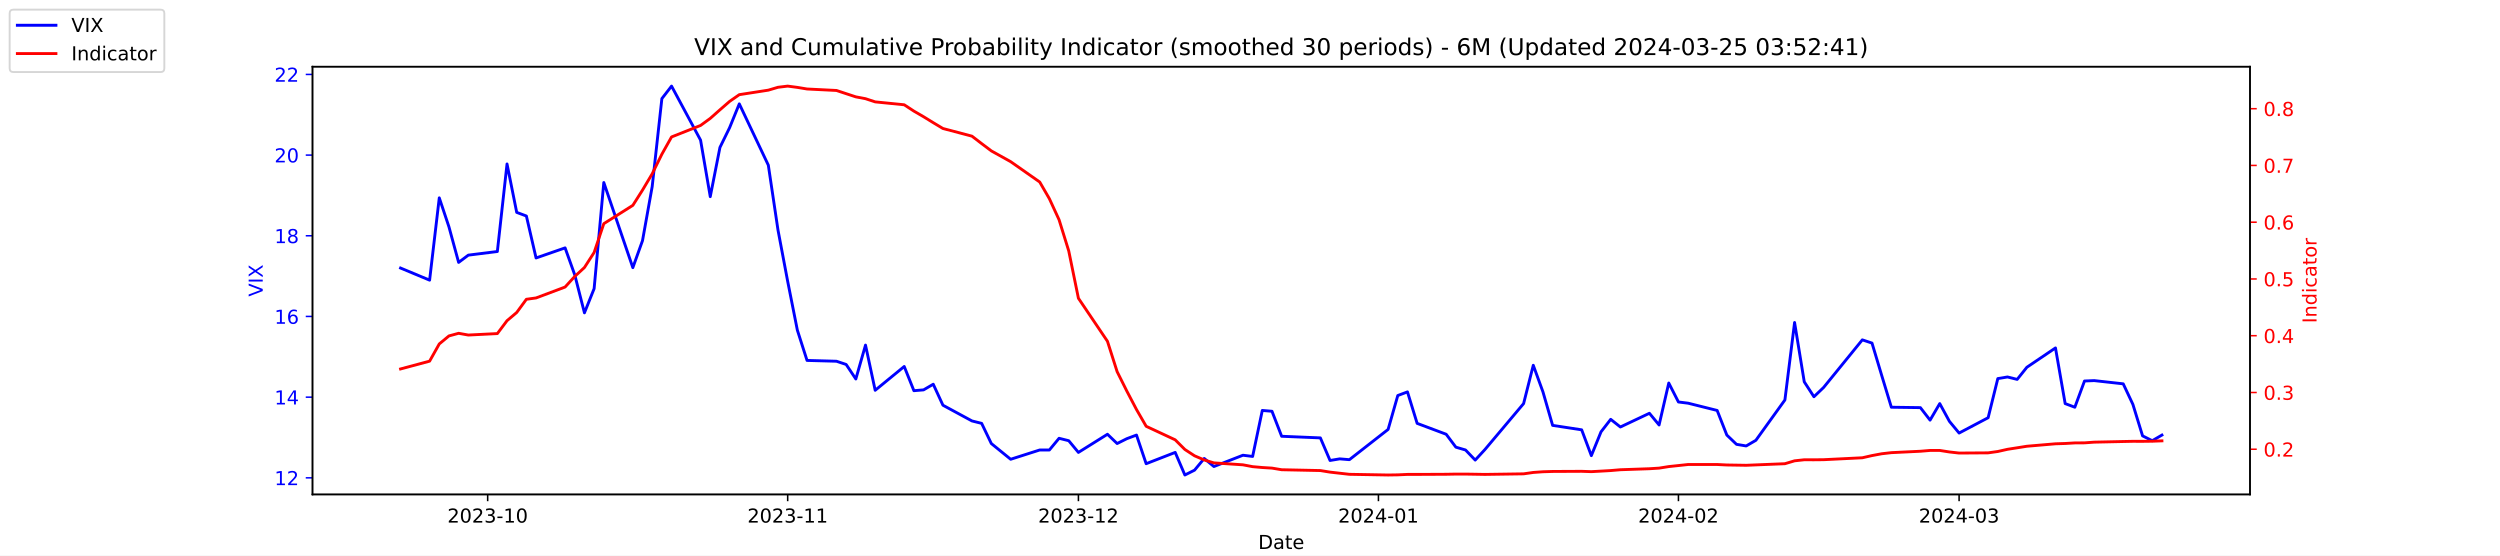
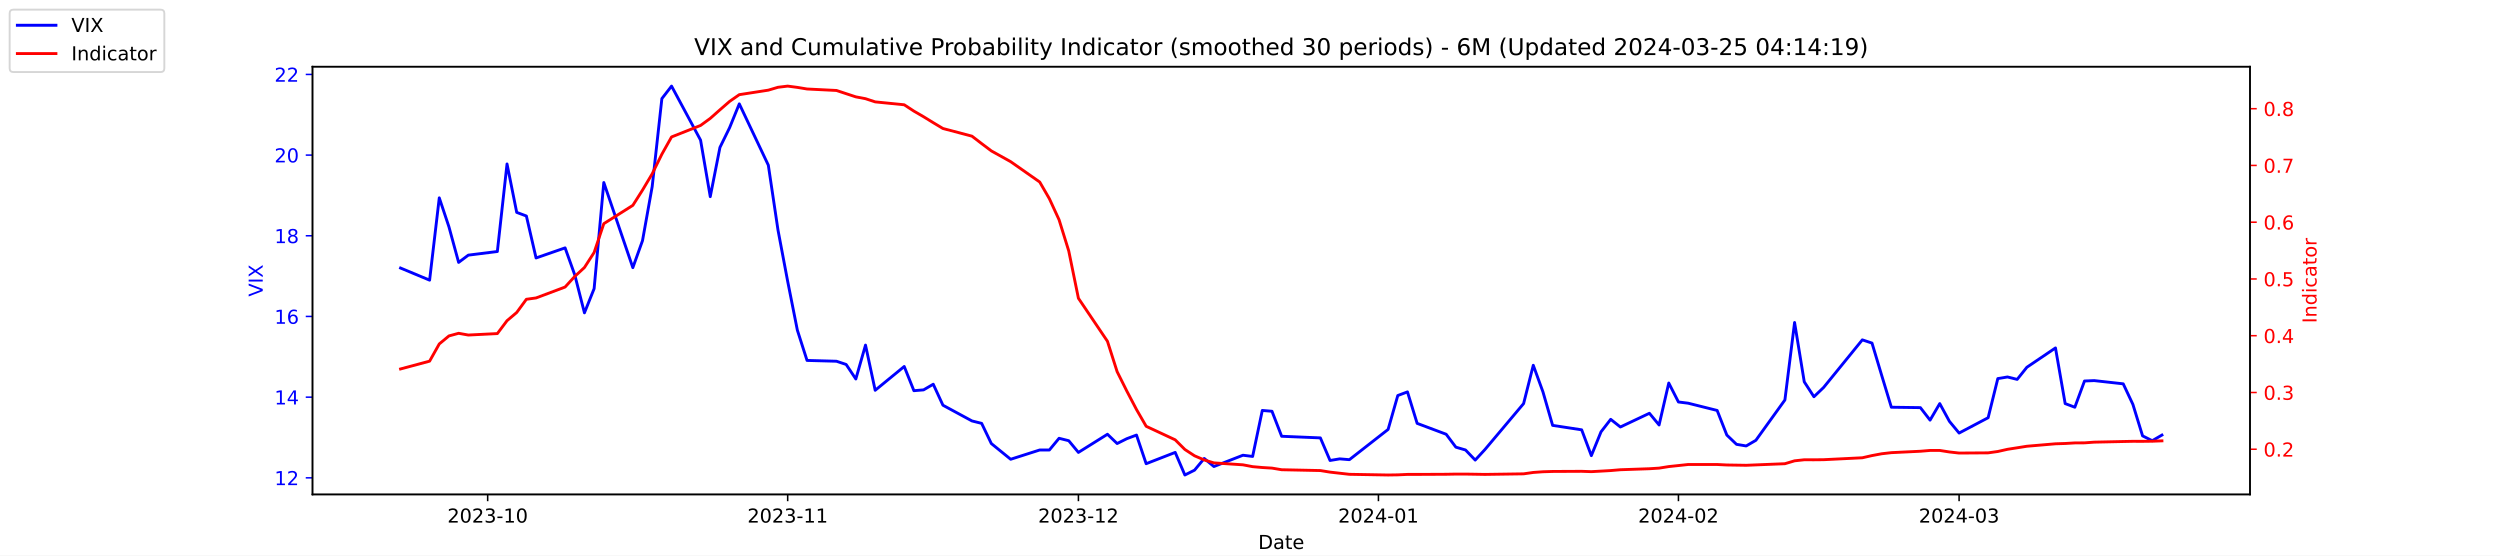
<svg xmlns="http://www.w3.org/2000/svg" xmlns:xlink="http://www.w3.org/1999/xlink" width="1296pt" height="288pt" viewBox="0 0 1296 288" version="1.1">
  <defs>
    <style type="text/css">*{stroke-linejoin: round; stroke-linecap: butt}</style>
  </defs>
  <g id="figure_1">
    <g id="patch_1">
      <path d="M 0 288  L 1296 288  L 1296 0  L 0 0  z " style="fill: #ffffff" />
    </g>
    <g id="axes_1">
      <g id="patch_2">
        <path d="M 162 256.32  L 1166.4 256.32  L 1166.4 34.56  L 162 34.56  z " style="fill: #ffffff" />
      </g>
      <g id="matplotlib.axis_1">
        <g id="xtick_1">
          <g id="line2d_1">
            <defs>
-               <path id="m310b5d48c8" d="M 0 0  L 0 3.5  " style="stroke: #000000; stroke-width: 0.8" />
+               <path id="m7858af7b45" d="M 0 0  L 0 3.5  " style="stroke: #000000; stroke-width: 0.8" />
            </defs>
            <g>
-               <use xlink:href="#m310b5d48c8" x="252.807" y="256.32" style="stroke: #000000; stroke-width: 0.8" />
+               <use xlink:href="#m7858af7b45" x="252.807" y="256.32" style="stroke: #000000; stroke-width: 0.8" />
            </g>
          </g>
          <g id="text_1">
            <g transform="translate(231.916 270.9184) scale(0.1 -0.1)">
              <defs>
                <path id="DejaVuSans-32" d="M 1228 531  L 3431 531  L 3431 0  L 469 0  L 469 531  Q 828 903 1448 1529  Q 2069 2156 2228 2338  Q 2531 2678 2651 2914  Q 2772 3150 2772 3378  Q 2772 3750 2511 3984  Q 2250 4219 1831 4219  Q 1534 4219 1204 4116  Q 875 4013 500 3803  L 500 4441  Q 881 4594 1212 4672  Q 1544 4750 1819 4750  Q 2544 4750 2975 4387  Q 3406 4025 3406 3419  Q 3406 3131 3298 2873  Q 3191 2616 2906 2266  Q 2828 2175 2409 1742  Q 1991 1309 1228 531  z " transform="scale(0.015625)" />
                <path id="DejaVuSans-30" d="M 2034 4250  Q 1547 4250 1301 3770  Q 1056 3291 1056 2328  Q 1056 1369 1301 889  Q 1547 409 2034 409  Q 2525 409 2770 889  Q 3016 1369 3016 2328  Q 3016 3291 2770 3770  Q 2525 4250 2034 4250  z M 2034 4750  Q 2819 4750 3233 4129  Q 3647 3509 3647 2328  Q 3647 1150 3233 529  Q 2819 -91 2034 -91  Q 1250 -91 836 529  Q 422 1150 422 2328  Q 422 3509 836 4129  Q 1250 4750 2034 4750  z " transform="scale(0.015625)" />
                <path id="DejaVuSans-33" d="M 2597 2516  Q 3050 2419 3304 2112  Q 3559 1806 3559 1356  Q 3559 666 3084 287  Q 2609 -91 1734 -91  Q 1441 -91 1130 -33  Q 819 25 488 141  L 488 750  Q 750 597 1062 519  Q 1375 441 1716 441  Q 2309 441 2620 675  Q 2931 909 2931 1356  Q 2931 1769 2642 2001  Q 2353 2234 1838 2234  L 1294 2234  L 1294 2753  L 1863 2753  Q 2328 2753 2575 2939  Q 2822 3125 2822 3475  Q 2822 3834 2567 4026  Q 2313 4219 1838 4219  Q 1578 4219 1281 4162  Q 984 4106 628 3988  L 628 4550  Q 988 4650 1302 4700  Q 1616 4750 1894 4750  Q 2613 4750 3031 4423  Q 3450 4097 3450 3541  Q 3450 3153 3228 2886  Q 3006 2619 2597 2516  z " transform="scale(0.015625)" />
                <path id="DejaVuSans-2d" d="M 313 2009  L 1997 2009  L 1997 1497  L 313 1497  L 313 2009  z " transform="scale(0.015625)" />
                <path id="DejaVuSans-31" d="M 794 531  L 1825 531  L 1825 4091  L 703 3866  L 703 4441  L 1819 4666  L 2450 4666  L 2450 531  L 3481 531  L 3481 0  L 794 0  L 794 531  z " transform="scale(0.015625)" />
              </defs>
              <use xlink:href="#DejaVuSans-32" />
              <use xlink:href="#DejaVuSans-30" x="63.623" />
              <use xlink:href="#DejaVuSans-32" x="127.246" />
              <use xlink:href="#DejaVuSans-33" x="190.869" />
              <use xlink:href="#DejaVuSans-2d" x="254.492" />
              <use xlink:href="#DejaVuSans-31" x="290.576" />
              <use xlink:href="#DejaVuSans-30" x="354.199" />
            </g>
          </g>
        </g>
        <g id="xtick_2">
          <g id="line2d_2">
            <g>
-               <use xlink:href="#m310b5d48c8" x="408.334" y="256.32" style="stroke: #000000; stroke-width: 0.8" />
+               <use xlink:href="#m7858af7b45" x="408.334" y="256.32" style="stroke: #000000; stroke-width: 0.8" />
            </g>
          </g>
          <g id="text_2">
            <g transform="translate(387.4425 270.9184) scale(0.1 -0.1)">
              <use xlink:href="#DejaVuSans-32" />
              <use xlink:href="#DejaVuSans-30" x="63.623" />
              <use xlink:href="#DejaVuSans-32" x="127.246" />
              <use xlink:href="#DejaVuSans-33" x="190.869" />
              <use xlink:href="#DejaVuSans-2d" x="254.492" />
              <use xlink:href="#DejaVuSans-31" x="290.576" />
              <use xlink:href="#DejaVuSans-31" x="354.199" />
            </g>
          </g>
        </g>
        <g id="xtick_3">
          <g id="line2d_3">
            <g>
-               <use xlink:href="#m310b5d48c8" x="559.052" y="256.32" style="stroke: #000000; stroke-width: 0.8" />
+               <use xlink:href="#m7858af7b45" x="559.052" y="256.32" style="stroke: #000000; stroke-width: 0.8" />
            </g>
          </g>
          <g id="text_3">
            <g transform="translate(538.161 270.9184) scale(0.1 -0.1)">
              <use xlink:href="#DejaVuSans-32" />
              <use xlink:href="#DejaVuSans-30" x="63.623" />
              <use xlink:href="#DejaVuSans-32" x="127.246" />
              <use xlink:href="#DejaVuSans-33" x="190.869" />
              <use xlink:href="#DejaVuSans-2d" x="254.492" />
              <use xlink:href="#DejaVuSans-31" x="290.576" />
              <use xlink:href="#DejaVuSans-32" x="354.199" />
            </g>
          </g>
        </g>
        <g id="xtick_4">
          <g id="line2d_4">
            <g>
-               <use xlink:href="#m310b5d48c8" x="714.579" y="256.32" style="stroke: #000000; stroke-width: 0.8" />
+               <use xlink:href="#m7858af7b45" x="714.579" y="256.32" style="stroke: #000000; stroke-width: 0.8" />
            </g>
          </g>
          <g id="text_4">
            <g transform="translate(693.6875 270.9184) scale(0.1 -0.1)">
              <defs>
                <path id="DejaVuSans-34" d="M 2419 4116  L 825 1625  L 2419 1625  L 2419 4116  z M 2253 4666  L 3047 4666  L 3047 1625  L 3713 1625  L 3713 1100  L 3047 1100  L 3047 0  L 2419 0  L 2419 1100  L 313 1100  L 313 1709  L 2253 4666  z " transform="scale(0.015625)" />
              </defs>
              <use xlink:href="#DejaVuSans-32" />
              <use xlink:href="#DejaVuSans-30" x="63.623" />
              <use xlink:href="#DejaVuSans-32" x="127.246" />
              <use xlink:href="#DejaVuSans-34" x="190.869" />
              <use xlink:href="#DejaVuSans-2d" x="254.492" />
              <use xlink:href="#DejaVuSans-30" x="290.576" />
              <use xlink:href="#DejaVuSans-31" x="354.199" />
            </g>
          </g>
        </g>
        <g id="xtick_5">
          <g id="line2d_5">
            <g>
-               <use xlink:href="#m310b5d48c8" x="870.105" y="256.32" style="stroke: #000000; stroke-width: 0.8" />
+               <use xlink:href="#m7858af7b45" x="870.105" y="256.32" style="stroke: #000000; stroke-width: 0.8" />
            </g>
          </g>
          <g id="text_5">
            <g transform="translate(849.2139 270.9184) scale(0.1 -0.1)">
              <use xlink:href="#DejaVuSans-32" />
              <use xlink:href="#DejaVuSans-30" x="63.623" />
              <use xlink:href="#DejaVuSans-32" x="127.246" />
              <use xlink:href="#DejaVuSans-34" x="190.869" />
              <use xlink:href="#DejaVuSans-2d" x="254.492" />
              <use xlink:href="#DejaVuSans-30" x="290.576" />
              <use xlink:href="#DejaVuSans-32" x="354.199" />
            </g>
          </g>
        </g>
        <g id="xtick_6">
          <g id="line2d_6">
            <g>
-               <use xlink:href="#m310b5d48c8" x="1015.598" y="256.32" style="stroke: #000000; stroke-width: 0.8" />
+               <use xlink:href="#m7858af7b45" x="1015.598" y="256.32" style="stroke: #000000; stroke-width: 0.8" />
            </g>
          </g>
          <g id="text_6">
            <g transform="translate(994.7064 270.9184) scale(0.1 -0.1)">
              <use xlink:href="#DejaVuSans-32" />
              <use xlink:href="#DejaVuSans-30" x="63.623" />
              <use xlink:href="#DejaVuSans-32" x="127.246" />
              <use xlink:href="#DejaVuSans-34" x="190.869" />
              <use xlink:href="#DejaVuSans-2d" x="254.492" />
              <use xlink:href="#DejaVuSans-30" x="290.576" />
              <use xlink:href="#DejaVuSans-33" x="354.199" />
            </g>
          </g>
        </g>
        <g id="text_7">
          <g transform="translate(652.2492 284.5966) scale(0.1 -0.1)">
            <defs>
              <path id="DejaVuSans-44" d="M 1259 4147  L 1259 519  L 2022 519  Q 2988 519 3436 956  Q 3884 1394 3884 2338  Q 3884 3275 3436 3711  Q 2988 4147 2022 4147  L 1259 4147  z M 628 4666  L 1925 4666  Q 3281 4666 3915 4102  Q 4550 3538 4550 2338  Q 4550 1131 3912 565  Q 3275 0 1925 0  L 628 0  L 628 4666  z " transform="scale(0.015625)" />
              <path id="DejaVuSans-61" d="M 2194 1759  Q 1497 1759 1228 1600  Q 959 1441 959 1056  Q 959 750 1161 570  Q 1363 391 1709 391  Q 2188 391 2477 730  Q 2766 1069 2766 1631  L 2766 1759  L 2194 1759  z M 3341 1997  L 3341 0  L 2766 0  L 2766 531  Q 2569 213 2275 61  Q 1981 -91 1556 -91  Q 1019 -91 701 211  Q 384 513 384 1019  Q 384 1609 779 1909  Q 1175 2209 1959 2209  L 2766 2209  L 2766 2266  Q 2766 2663 2505 2880  Q 2244 3097 1772 3097  Q 1472 3097 1187 3025  Q 903 2953 641 2809  L 641 3341  Q 956 3463 1253 3523  Q 1550 3584 1831 3584  Q 2591 3584 2966 3190  Q 3341 2797 3341 1997  z " transform="scale(0.015625)" />
              <path id="DejaVuSans-74" d="M 1172 4494  L 1172 3500  L 2356 3500  L 2356 3053  L 1172 3053  L 1172 1153  Q 1172 725 1289 603  Q 1406 481 1766 481  L 2356 481  L 2356 0  L 1766 0  Q 1100 0 847 248  Q 594 497 594 1153  L 594 3053  L 172 3053  L 172 3500  L 594 3500  L 594 4494  L 1172 4494  z " transform="scale(0.015625)" />
              <path id="DejaVuSans-65" d="M 3597 1894  L 3597 1613  L 953 1613  Q 991 1019 1311 708  Q 1631 397 2203 397  Q 2534 397 2845 478  Q 3156 559 3463 722  L 3463 178  Q 3153 47 2828 -22  Q 2503 -91 2169 -91  Q 1331 -91 842 396  Q 353 884 353 1716  Q 353 2575 817 3079  Q 1281 3584 2069 3584  Q 2775 3584 3186 3129  Q 3597 2675 3597 1894  z M 3022 2063  Q 3016 2534 2758 2815  Q 2500 3097 2075 3097  Q 1594 3097 1305 2825  Q 1016 2553 972 2059  L 3022 2063  z " transform="scale(0.015625)" />
            </defs>
            <use xlink:href="#DejaVuSans-44" />
            <use xlink:href="#DejaVuSans-61" x="77.002" />
            <use xlink:href="#DejaVuSans-74" x="138.281" />
            <use xlink:href="#DejaVuSans-65" x="177.49" />
          </g>
        </g>
      </g>
      <g id="matplotlib.axis_2">
        <g id="ytick_1">
          <g id="line2d_7">
            <defs>
-               <path id="m97e925b307" d="M 0 0  L -3.5 0  " style="stroke: #0000ff; stroke-width: 0.8" />
+               <path id="mc554e0a97c" d="M 0 0  L -3.5 0  " style="stroke: #0000ff; stroke-width: 0.8" />
            </defs>
            <g>
-               <use xlink:href="#m97e925b307" x="162" y="247.704" style="fill: #0000ff; stroke: #0000ff; stroke-width: 0.8" />
+               <use xlink:href="#mc554e0a97c" x="162" y="247.704" style="fill: #0000ff; stroke: #0000ff; stroke-width: 0.8" />
            </g>
          </g>
          <g id="text_8">
            <g style="fill: #0000ff" transform="translate(142.275 251.5031) scale(0.1 -0.1)">
              <use xlink:href="#DejaVuSans-31" />
              <use xlink:href="#DejaVuSans-32" x="63.623" />
            </g>
          </g>
        </g>
        <g id="ytick_2">
          <g id="line2d_8">
            <g>
-               <use xlink:href="#m97e925b307" x="162" y="205.878" style="fill: #0000ff; stroke: #0000ff; stroke-width: 0.8" />
+               <use xlink:href="#mc554e0a97c" x="162" y="205.878" style="fill: #0000ff; stroke: #0000ff; stroke-width: 0.8" />
            </g>
          </g>
          <g id="text_9">
            <g style="fill: #0000ff" transform="translate(142.275 209.6774) scale(0.1 -0.1)">
              <use xlink:href="#DejaVuSans-31" />
              <use xlink:href="#DejaVuSans-34" x="63.623" />
            </g>
          </g>
        </g>
        <g id="ytick_3">
          <g id="line2d_9">
            <g>
-               <use xlink:href="#m97e925b307" x="162" y="164.052" style="fill: #0000ff; stroke: #0000ff; stroke-width: 0.8" />
+               <use xlink:href="#mc554e0a97c" x="162" y="164.052" style="fill: #0000ff; stroke: #0000ff; stroke-width: 0.8" />
            </g>
          </g>
          <g id="text_10">
            <g style="fill: #0000ff" transform="translate(142.275 167.8517) scale(0.1 -0.1)">
              <defs>
                <path id="DejaVuSans-36" d="M 2113 2584  Q 1688 2584 1439 2293  Q 1191 2003 1191 1497  Q 1191 994 1439 701  Q 1688 409 2113 409  Q 2538 409 2786 701  Q 3034 994 3034 1497  Q 3034 2003 2786 2293  Q 2538 2584 2113 2584  z M 3366 4563  L 3366 3988  Q 3128 4100 2886 4159  Q 2644 4219 2406 4219  Q 1781 4219 1451 3797  Q 1122 3375 1075 2522  Q 1259 2794 1537 2939  Q 1816 3084 2150 3084  Q 2853 3084 3261 2657  Q 3669 2231 3669 1497  Q 3669 778 3244 343  Q 2819 -91 2113 -91  Q 1303 -91 875 529  Q 447 1150 447 2328  Q 447 3434 972 4092  Q 1497 4750 2381 4750  Q 2619 4750 2861 4703  Q 3103 4656 3366 4563  z " transform="scale(0.015625)" />
              </defs>
              <use xlink:href="#DejaVuSans-31" />
              <use xlink:href="#DejaVuSans-36" x="63.623" />
            </g>
          </g>
        </g>
        <g id="ytick_4">
          <g id="line2d_10">
            <g>
-               <use xlink:href="#m97e925b307" x="162" y="122.227" style="fill: #0000ff; stroke: #0000ff; stroke-width: 0.8" />
+               <use xlink:href="#mc554e0a97c" x="162" y="122.227" style="fill: #0000ff; stroke: #0000ff; stroke-width: 0.8" />
            </g>
          </g>
          <g id="text_11">
            <g style="fill: #0000ff" transform="translate(142.275 126.0259) scale(0.1 -0.1)">
              <defs>
                <path id="DejaVuSans-38" d="M 2034 2216  Q 1584 2216 1326 1975  Q 1069 1734 1069 1313  Q 1069 891 1326 650  Q 1584 409 2034 409  Q 2484 409 2743 651  Q 3003 894 3003 1313  Q 3003 1734 2745 1975  Q 2488 2216 2034 2216  z M 1403 2484  Q 997 2584 770 2862  Q 544 3141 544 3541  Q 544 4100 942 4425  Q 1341 4750 2034 4750  Q 2731 4750 3128 4425  Q 3525 4100 3525 3541  Q 3525 3141 3298 2862  Q 3072 2584 2669 2484  Q 3125 2378 3379 2068  Q 3634 1759 3634 1313  Q 3634 634 3220 271  Q 2806 -91 2034 -91  Q 1263 -91 848 271  Q 434 634 434 1313  Q 434 1759 690 2068  Q 947 2378 1403 2484  z M 1172 3481  Q 1172 3119 1398 2916  Q 1625 2713 2034 2713  Q 2441 2713 2670 2916  Q 2900 3119 2900 3481  Q 2900 3844 2670 4047  Q 2441 4250 2034 4250  Q 1625 4250 1398 4047  Q 1172 3844 1172 3481  z " transform="scale(0.015625)" />
              </defs>
              <use xlink:href="#DejaVuSans-31" />
              <use xlink:href="#DejaVuSans-38" x="63.623" />
            </g>
          </g>
        </g>
        <g id="ytick_5">
          <g id="line2d_11">
            <g>
-               <use xlink:href="#m97e925b307" x="162" y="80.401" style="fill: #0000ff; stroke: #0000ff; stroke-width: 0.8" />
+               <use xlink:href="#mc554e0a97c" x="162" y="80.401" style="fill: #0000ff; stroke: #0000ff; stroke-width: 0.8" />
            </g>
          </g>
          <g id="text_12">
            <g style="fill: #0000ff" transform="translate(142.275 84.2002) scale(0.1 -0.1)">
              <use xlink:href="#DejaVuSans-32" />
              <use xlink:href="#DejaVuSans-30" x="63.623" />
            </g>
          </g>
        </g>
        <g id="ytick_6">
          <g id="line2d_12">
            <g>
-               <use xlink:href="#m97e925b307" x="162" y="38.575" style="fill: #0000ff; stroke: #0000ff; stroke-width: 0.8" />
+               <use xlink:href="#mc554e0a97c" x="162" y="38.575" style="fill: #0000ff; stroke: #0000ff; stroke-width: 0.8" />
            </g>
          </g>
          <g id="text_13">
            <g style="fill: #0000ff" transform="translate(142.275 42.37447) scale(0.1 -0.1)">
              <use xlink:href="#DejaVuSans-32" />
              <use xlink:href="#DejaVuSans-32" x="63.623" />
            </g>
          </g>
        </g>
        <g id="text_14">
          <g style="fill: #0000ff" transform="translate(136.1953 153.7603) rotate(-90) scale(0.1 -0.1)">
            <defs>
              <path id="DejaVuSans-56" d="M 1831 0  L 50 4666  L 709 4666  L 2188 738  L 3669 4666  L 4325 4666  L 2547 0  L 1831 0  z " transform="scale(0.015625)" />
              <path id="DejaVuSans-49" d="M 628 4666  L 1259 4666  L 1259 0  L 628 0  L 628 4666  z " transform="scale(0.015625)" />
              <path id="DejaVuSans-58" d="M 403 4666  L 1081 4666  L 2241 2931  L 3406 4666  L 4084 4666  L 2584 2425  L 4184 0  L 3506 0  L 2194 1984  L 872 0  L 191 0  L 1856 2491  L 403 4666  z " transform="scale(0.015625)" />
            </defs>
            <use xlink:href="#DejaVuSans-56" />
            <use xlink:href="#DejaVuSans-49" x="68.408" />
            <use xlink:href="#DejaVuSans-58" x="97.9" />
          </g>
        </g>
      </g>
      <g id="line2d_13">
-         <path d="M 207.655 138.957  L 222.705 145.231  L 227.722 102.569  L 232.739 117.626  L 237.756 136.029  L 242.773 132.265  L 257.824 130.383  L 262.841 85.002  L 267.858 110.097  L 272.875 111.979  L 277.892 133.729  L 292.943 128.501  L 297.96 142.512  L 302.977 162.17  L 307.994 149.623  L 313.011 94.622  L 328.062 138.748  L 333.079 124.736  L 338.096 96.713  L 343.113 51.123  L 348.13 44.64  L 363.181 72.663  L 368.198 101.941  L 373.215 76.428  L 378.232 66.18  L 383.249 53.842  L 398.3 85.629  L 403.317 119.299  L 408.334 145.858  L 413.351 171.163  L 418.368 186.847  L 433.628 187.266  L 438.645 188.939  L 443.662 196.467  L 448.679 178.901  L 453.696 202.323  L 468.747 189.984  L 473.764 202.532  L 478.781 202.114  L 483.798 199.186  L 488.815 210.061  L 503.866 218.217  L 508.883 219.472  L 513.9 229.928  L 523.934 238.084  L 538.984 233.274  L 544.001 233.274  L 549.018 227.209  L 554.035 228.464  L 559.052 234.529  L 574.103 225.118  L 579.12 229.928  L 584.137 227.418  L 589.154 225.536  L 594.171 240.384  L 609.222 234.529  L 614.239 246.24  L 619.256 243.73  L 624.273 237.666  L 629.29 241.848  L 644.341 235.993  L 649.358 236.62  L 654.375 212.779  L 659.392 213.198  L 664.409 226.164  L 684.477 227  L 689.494 238.711  L 694.511 237.875  L 699.528 238.293  L 719.596 222.608  L 724.613 205.042  L 729.63 203.159  L 734.647 219.472  L 749.698 225.118  L 754.715 231.81  L 759.732 233.274  L 764.749 238.502  L 769.766 233.065  L 789.834 209.224  L 794.851 189.357  L 799.868 203.159  L 804.885 220.517  L 819.936 222.818  L 824.952 236.202  L 829.969 223.863  L 834.986 217.38  L 840.003 221.354  L 855.054 214.243  L 860.071 220.308  L 865.088 198.559  L 870.105 208.388  L 875.122 209.015  L 890.173 212.779  L 895.19 225.536  L 900.207 230.346  L 905.224 231.183  L 910.241 228.255  L 925.292 207.342  L 930.309 167.189  L 935.326 197.931  L 940.343 205.669  L 945.36 200.859  L 965.428 176.182  L 970.445 177.855  L 975.462 194.585  L 980.479 211.106  L 995.53 211.316  L 1000.547 217.798  L 1005.564 209.224  L 1010.581 218.426  L 1015.598 224.491  L 1030.649 216.544  L 1035.666 196.258  L 1040.683 195.422  L 1045.7 196.677  L 1050.717 190.403  L 1065.559 180.364  L 1070.576 209.224  L 1075.593 211.106  L 1080.61 197.513  L 1085.627 197.304  L 1100.678 198.977  L 1105.695 209.642  L 1110.711 225.955  L 1115.728 228.464  L 1120.745 225.536  " clip-path="url(#pd0e15ed1db)" style="fill: none; stroke: #0000ff; stroke-width: 1.5; stroke-linecap: square" />
+         <path d="M 207.655 138.957  L 222.705 145.231  L 227.722 102.569  L 232.739 117.626  L 237.756 136.029  L 242.773 132.265  L 257.824 130.383  L 262.841 85.002  L 267.858 110.097  L 272.875 111.979  L 277.892 133.729  L 292.943 128.501  L 297.96 142.512  L 302.977 162.17  L 307.994 149.623  L 313.011 94.622  L 328.062 138.748  L 333.079 124.736  L 338.096 96.713  L 343.113 51.123  L 348.13 44.64  L 363.181 72.663  L 368.198 101.941  L 373.215 76.428  L 378.232 66.18  L 383.249 53.842  L 398.3 85.629  L 403.317 119.299  L 408.334 145.858  L 413.351 171.163  L 418.368 186.847  L 433.628 187.266  L 438.645 188.939  L 443.662 196.467  L 448.679 178.901  L 453.696 202.323  L 468.747 189.984  L 473.764 202.532  L 478.781 202.114  L 483.798 199.186  L 488.815 210.061  L 503.866 218.217  L 508.883 219.472  L 513.9 229.928  L 523.934 238.084  L 538.984 233.274  L 544.001 233.274  L 549.018 227.209  L 554.035 228.464  L 559.052 234.529  L 574.103 225.118  L 579.12 229.928  L 584.137 227.418  L 589.154 225.536  L 594.171 240.384  L 609.222 234.529  L 614.239 246.24  L 619.256 243.73  L 624.273 237.666  L 629.29 241.848  L 644.341 235.993  L 649.358 236.62  L 654.375 212.779  L 659.392 213.198  L 664.409 226.164  L 684.477 227  L 689.494 238.711  L 694.511 237.875  L 699.528 238.293  L 719.596 222.608  L 724.613 205.042  L 729.63 203.159  L 734.647 219.472  L 749.698 225.118  L 754.715 231.81  L 759.732 233.274  L 764.749 238.502  L 769.766 233.065  L 789.834 209.224  L 794.851 189.357  L 799.868 203.159  L 804.885 220.517  L 819.936 222.818  L 824.952 236.202  L 829.969 223.863  L 834.986 217.38  L 840.003 221.354  L 855.054 214.243  L 860.071 220.308  L 865.088 198.559  L 870.105 208.388  L 875.122 209.015  L 890.173 212.779  L 895.19 225.536  L 900.207 230.346  L 905.224 231.183  L 910.241 228.255  L 925.292 207.342  L 930.309 167.189  L 935.326 197.931  L 940.343 205.669  L 945.36 200.859  L 965.428 176.182  L 970.445 177.855  L 975.462 194.585  L 980.479 211.106  L 995.53 211.316  L 1000.547 217.798  L 1005.564 209.224  L 1010.581 218.426  L 1015.598 224.491  L 1030.649 216.544  L 1035.666 196.258  L 1040.683 195.422  L 1045.7 196.677  L 1050.717 190.403  L 1065.559 180.364  L 1070.576 209.224  L 1075.593 211.106  L 1080.61 197.513  L 1085.627 197.304  L 1100.678 198.977  L 1105.695 209.642  L 1110.711 225.955  L 1115.728 228.464  L 1120.745 225.536  " clip-path="url(#p29483dc28a)" style="fill: none; stroke: #0000ff; stroke-width: 1.5; stroke-linecap: square" />
      </g>
      <g id="patch_3">
        <path d="M 162 256.32  L 162 34.56  " style="fill: none; stroke: #000000; stroke-width: 0.8; stroke-linejoin: miter; stroke-linecap: square" />
      </g>
      <g id="patch_4">
        <path d="M 1166.4 256.32  L 1166.4 34.56  " style="fill: none; stroke: #000000; stroke-width: 0.8; stroke-linejoin: miter; stroke-linecap: square" />
      </g>
      <g id="patch_5">
        <path d="M 162 256.32  L 1166.4 256.32  " style="fill: none; stroke: #000000; stroke-width: 0.8; stroke-linejoin: miter; stroke-linecap: square" />
      </g>
      <g id="patch_6">
        <path d="M 162 34.56  L 1166.4 34.56  " style="fill: none; stroke: #000000; stroke-width: 0.8; stroke-linejoin: miter; stroke-linecap: square" />
      </g>
    </g>
    <g id="axes_2">
      <g id="matplotlib.axis_3">
        <g id="ytick_7">
          <g id="line2d_14">
            <defs>
-               <path id="m5a90bd3f22" d="M 0 0  L 3.5 0  " style="stroke: #ff0000; stroke-width: 0.8" />
+               <path id="m7634285872" d="M 0 0  L 3.5 0  " style="stroke: #ff0000; stroke-width: 0.8" />
            </defs>
            <g>
-               <use xlink:href="#m5a90bd3f22" x="1166.4" y="232.889" style="fill: #ff0000; stroke: #ff0000; stroke-width: 0.8" />
+               <use xlink:href="#m7634285872" x="1166.4" y="232.889" style="fill: #ff0000; stroke: #ff0000; stroke-width: 0.8" />
            </g>
          </g>
          <g id="text_15">
            <g style="fill: #ff0000" transform="translate(1173.4 236.688) scale(0.1 -0.1)">
              <defs>
                <path id="DejaVuSans-2e" d="M 684 794  L 1344 794  L 1344 0  L 684 0  L 684 794  z " transform="scale(0.015625)" />
              </defs>
              <use xlink:href="#DejaVuSans-30" />
              <use xlink:href="#DejaVuSans-2e" x="63.623" />
              <use xlink:href="#DejaVuSans-32" x="95.41" />
            </g>
          </g>
        </g>
        <g id="ytick_8">
          <g id="line2d_15">
            <g>
-               <use xlink:href="#m5a90bd3f22" x="1166.4" y="203.464" style="fill: #ff0000; stroke: #ff0000; stroke-width: 0.8" />
+               <use xlink:href="#m7634285872" x="1166.4" y="203.464" style="fill: #ff0000; stroke: #ff0000; stroke-width: 0.8" />
            </g>
          </g>
          <g id="text_16">
            <g style="fill: #ff0000" transform="translate(1173.4 207.2634) scale(0.1 -0.1)">
              <use xlink:href="#DejaVuSans-30" />
              <use xlink:href="#DejaVuSans-2e" x="63.623" />
              <use xlink:href="#DejaVuSans-33" x="95.41" />
            </g>
          </g>
        </g>
        <g id="ytick_9">
          <g id="line2d_16">
            <g>
-               <use xlink:href="#m5a90bd3f22" x="1166.4" y="174.039" style="fill: #ff0000; stroke: #ff0000; stroke-width: 0.8" />
+               <use xlink:href="#m7634285872" x="1166.4" y="174.039" style="fill: #ff0000; stroke: #ff0000; stroke-width: 0.8" />
            </g>
          </g>
          <g id="text_17">
            <g style="fill: #ff0000" transform="translate(1173.4 177.8387) scale(0.1 -0.1)">
              <use xlink:href="#DejaVuSans-30" />
              <use xlink:href="#DejaVuSans-2e" x="63.623" />
              <use xlink:href="#DejaVuSans-34" x="95.41" />
            </g>
          </g>
        </g>
        <g id="ytick_10">
          <g id="line2d_17">
            <g>
-               <use xlink:href="#m5a90bd3f22" x="1166.4" y="144.615" style="fill: #ff0000; stroke: #ff0000; stroke-width: 0.8" />
+               <use xlink:href="#m7634285872" x="1166.4" y="144.615" style="fill: #ff0000; stroke: #ff0000; stroke-width: 0.8" />
            </g>
          </g>
          <g id="text_18">
            <g style="fill: #ff0000" transform="translate(1173.4 148.414) scale(0.1 -0.1)">
              <defs>
                <path id="DejaVuSans-35" d="M 691 4666  L 3169 4666  L 3169 4134  L 1269 4134  L 1269 2991  Q 1406 3038 1543 3061  Q 1681 3084 1819 3084  Q 2600 3084 3056 2656  Q 3513 2228 3513 1497  Q 3513 744 3044 326  Q 2575 -91 1722 -91  Q 1428 -91 1123 -41  Q 819 9 494 109  L 494 744  Q 775 591 1075 516  Q 1375 441 1709 441  Q 2250 441 2565 725  Q 2881 1009 2881 1497  Q 2881 1984 2565 2268  Q 2250 2553 1709 2553  Q 1456 2553 1204 2497  Q 953 2441 691 2322  L 691 4666  z " transform="scale(0.015625)" />
              </defs>
              <use xlink:href="#DejaVuSans-30" />
              <use xlink:href="#DejaVuSans-2e" x="63.623" />
              <use xlink:href="#DejaVuSans-35" x="95.41" />
            </g>
          </g>
        </g>
        <g id="ytick_11">
          <g id="line2d_18">
            <g>
-               <use xlink:href="#m5a90bd3f22" x="1166.4" y="115.19" style="fill: #ff0000; stroke: #ff0000; stroke-width: 0.8" />
+               <use xlink:href="#m7634285872" x="1166.4" y="115.19" style="fill: #ff0000; stroke: #ff0000; stroke-width: 0.8" />
            </g>
          </g>
          <g id="text_19">
            <g style="fill: #ff0000" transform="translate(1173.4 118.9893) scale(0.1 -0.1)">
              <use xlink:href="#DejaVuSans-30" />
              <use xlink:href="#DejaVuSans-2e" x="63.623" />
              <use xlink:href="#DejaVuSans-36" x="95.41" />
            </g>
          </g>
        </g>
        <g id="ytick_12">
          <g id="line2d_19">
            <g>
-               <use xlink:href="#m5a90bd3f22" x="1166.4" y="85.765" style="fill: #ff0000; stroke: #ff0000; stroke-width: 0.8" />
+               <use xlink:href="#m7634285872" x="1166.4" y="85.765" style="fill: #ff0000; stroke: #ff0000; stroke-width: 0.8" />
            </g>
          </g>
          <g id="text_20">
            <g style="fill: #ff0000" transform="translate(1173.4 89.56467) scale(0.1 -0.1)">
              <defs>
                <path id="DejaVuSans-37" d="M 525 4666  L 3525 4666  L 3525 4397  L 1831 0  L 1172 0  L 2766 4134  L 525 4134  L 525 4666  z " transform="scale(0.015625)" />
              </defs>
              <use xlink:href="#DejaVuSans-30" />
              <use xlink:href="#DejaVuSans-2e" x="63.623" />
              <use xlink:href="#DejaVuSans-37" x="95.41" />
            </g>
          </g>
        </g>
        <g id="ytick_13">
          <g id="line2d_20">
            <g>
-               <use xlink:href="#m5a90bd3f22" x="1166.4" y="56.341" style="fill: #ff0000; stroke: #ff0000; stroke-width: 0.8" />
+               <use xlink:href="#m7634285872" x="1166.4" y="56.341" style="fill: #ff0000; stroke: #ff0000; stroke-width: 0.8" />
            </g>
          </g>
          <g id="text_21">
            <g style="fill: #ff0000" transform="translate(1173.4 60.14) scale(0.1 -0.1)">
              <use xlink:href="#DejaVuSans-30" />
              <use xlink:href="#DejaVuSans-2e" x="63.623" />
              <use xlink:href="#DejaVuSans-38" x="95.41" />
            </g>
          </g>
        </g>
        <g id="text_22">
          <g style="fill: #ff0000" transform="translate(1200.902 167.5353) rotate(-90) scale(0.1 -0.1)">
            <defs>
              <path id="DejaVuSans-6e" d="M 3513 2113  L 3513 0  L 2938 0  L 2938 2094  Q 2938 2591 2744 2837  Q 2550 3084 2163 3084  Q 1697 3084 1428 2787  Q 1159 2491 1159 1978  L 1159 0  L 581 0  L 581 3500  L 1159 3500  L 1159 2956  Q 1366 3272 1645 3428  Q 1925 3584 2291 3584  Q 2894 3584 3203 3211  Q 3513 2838 3513 2113  z " transform="scale(0.015625)" />
              <path id="DejaVuSans-64" d="M 2906 2969  L 2906 4863  L 3481 4863  L 3481 0  L 2906 0  L 2906 525  Q 2725 213 2448 61  Q 2172 -91 1784 -91  Q 1150 -91 751 415  Q 353 922 353 1747  Q 353 2572 751 3078  Q 1150 3584 1784 3584  Q 2172 3584 2448 3432  Q 2725 3281 2906 2969  z M 947 1747  Q 947 1113 1208 752  Q 1469 391 1925 391  Q 2381 391 2643 752  Q 2906 1113 2906 1747  Q 2906 2381 2643 2742  Q 2381 3103 1925 3103  Q 1469 3103 1208 2742  Q 947 2381 947 1747  z " transform="scale(0.015625)" />
              <path id="DejaVuSans-69" d="M 603 3500  L 1178 3500  L 1178 0  L 603 0  L 603 3500  z M 603 4863  L 1178 4863  L 1178 4134  L 603 4134  L 603 4863  z " transform="scale(0.015625)" />
              <path id="DejaVuSans-63" d="M 3122 3366  L 3122 2828  Q 2878 2963 2633 3030  Q 2388 3097 2138 3097  Q 1578 3097 1268 2742  Q 959 2388 959 1747  Q 959 1106 1268 751  Q 1578 397 2138 397  Q 2388 397 2633 464  Q 2878 531 3122 666  L 3122 134  Q 2881 22 2623 -34  Q 2366 -91 2075 -91  Q 1284 -91 818 406  Q 353 903 353 1747  Q 353 2603 823 3093  Q 1294 3584 2113 3584  Q 2378 3584 2631 3529  Q 2884 3475 3122 3366  z " transform="scale(0.015625)" />
              <path id="DejaVuSans-6f" d="M 1959 3097  Q 1497 3097 1228 2736  Q 959 2375 959 1747  Q 959 1119 1226 758  Q 1494 397 1959 397  Q 2419 397 2687 759  Q 2956 1122 2956 1747  Q 2956 2369 2687 2733  Q 2419 3097 1959 3097  z M 1959 3584  Q 2709 3584 3137 3096  Q 3566 2609 3566 1747  Q 3566 888 3137 398  Q 2709 -91 1959 -91  Q 1206 -91 779 398  Q 353 888 353 1747  Q 353 2609 779 3096  Q 1206 3584 1959 3584  z " transform="scale(0.015625)" />
              <path id="DejaVuSans-72" d="M 2631 2963  Q 2534 3019 2420 3045  Q 2306 3072 2169 3072  Q 1681 3072 1420 2755  Q 1159 2438 1159 1844  L 1159 0  L 581 0  L 581 3500  L 1159 3500  L 1159 2956  Q 1341 3275 1631 3429  Q 1922 3584 2338 3584  Q 2397 3584 2469 3576  Q 2541 3569 2628 3553  L 2631 2963  z " transform="scale(0.015625)" />
            </defs>
            <use xlink:href="#DejaVuSans-49" />
            <use xlink:href="#DejaVuSans-6e" x="29.492" />
            <use xlink:href="#DejaVuSans-64" x="92.871" />
            <use xlink:href="#DejaVuSans-69" x="156.348" />
            <use xlink:href="#DejaVuSans-63" x="184.131" />
            <use xlink:href="#DejaVuSans-61" x="239.111" />
            <use xlink:href="#DejaVuSans-74" x="300.391" />
            <use xlink:href="#DejaVuSans-6f" x="339.6" />
            <use xlink:href="#DejaVuSans-72" x="400.781" />
          </g>
        </g>
      </g>
      <g id="line2d_21">
-         <path d="M 207.655 191.265  L 222.705 187.219  L 227.722 178.295  L 232.739 174.144  L 237.756 172.782  L 242.773 173.684  L 257.824 172.929  L 262.841 166.24  L 267.858 161.992  L 272.875 155.148  L 277.892 154.454  L 292.943 148.799  L 297.96 143.294  L 302.977 138.673  L 307.994 130.876  L 313.011 115.947  L 328.062 106.451  L 333.079 98.547  L 338.096 90.098  L 343.113 79.935  L 348.13 70.996  L 363.181 65.03  L 368.198 61.373  L 373.215 56.924  L 378.232 52.565  L 383.249 49.074  L 398.3 46.736  L 403.317 45.246  L 408.334 44.64  L 413.351 45.299  L 418.368 46.134  L 433.628 46.898  L 438.645 48.564  L 443.662 50.211  L 448.679 51.163  L 453.696 52.814  L 468.747 54.319  L 473.764 57.602  L 478.781 60.512  L 483.798 63.6  L 488.815 66.612  L 503.866 70.588  L 508.883 74.439  L 513.9 78.223  L 523.934 83.813  L 538.984 94.356  L 544.001 103.023  L 549.018 113.922  L 554.035 130.086  L 559.052 154.621  L 574.103 176.926  L 579.12 192.67  L 584.137 202.718  L 589.154 212.283  L 594.171 220.988  L 609.222 228.005  L 614.239 233.01  L 619.256 236.29  L 624.273 238.441  L 629.29 239.963  L 644.341 240.96  L 649.358 241.915  L 654.375 242.361  L 659.392 242.668  L 664.409 243.51  L 684.477 243.936  L 689.494 244.749  L 694.511 245.318  L 699.528 245.883  L 719.596 246.24  L 724.613 246.164  L 729.63 245.935  L 734.647 245.935  L 749.698 245.861  L 754.715 245.764  L 759.732 245.764  L 764.749 245.845  L 769.766 245.935  L 789.834 245.637  L 794.851 244.919  L 799.868 244.56  L 804.885 244.404  L 819.936 244.328  L 824.952 244.505  L 829.969 244.229  L 834.986 243.939  L 840.003 243.51  L 855.054 242.989  L 860.071 242.676  L 865.088 241.872  L 870.105 241.342  L 875.122 240.798  L 890.173 240.798  L 895.19 241.043  L 900.207 241.125  L 905.224 241.207  L 910.241 241.002  L 925.292 240.389  L 930.309 238.889  L 935.326 238.342  L 940.343 238.357  L 945.36 238.305  L 965.428 237.311  L 970.445 236.172  L 975.462 235.233  L 980.479 234.655  L 995.53 233.927  L 1000.547 233.508  L 1005.564 233.508  L 1010.581 234.299  L 1015.598 234.864  L 1030.649 234.76  L 1035.666 234.052  L 1040.683 232.922  L 1045.7 232.138  L 1050.717 231.335  L 1065.559 230.064  L 1070.576 229.904  L 1075.593 229.608  L 1080.61 229.575  L 1085.627 229.213  L 1100.678 228.881  L 1105.695 228.777  L 1110.711 228.791  L 1115.728 228.728  L 1120.745 228.538  " clip-path="url(#pd0e15ed1db)" style="fill: none; stroke: #ff0000; stroke-width: 1.5; stroke-linecap: square" />
+         <path d="M 207.655 191.265  L 222.705 187.219  L 227.722 178.295  L 232.739 174.144  L 237.756 172.782  L 242.773 173.684  L 257.824 172.929  L 262.841 166.24  L 267.858 161.992  L 272.875 155.148  L 277.892 154.454  L 292.943 148.799  L 297.96 143.294  L 302.977 138.673  L 307.994 130.876  L 313.011 115.947  L 328.062 106.451  L 333.079 98.547  L 338.096 90.098  L 343.113 79.935  L 348.13 70.996  L 363.181 65.03  L 368.198 61.373  L 373.215 56.924  L 378.232 52.565  L 383.249 49.074  L 398.3 46.736  L 403.317 45.246  L 408.334 44.64  L 413.351 45.299  L 418.368 46.134  L 433.628 46.898  L 438.645 48.564  L 443.662 50.211  L 448.679 51.163  L 453.696 52.814  L 468.747 54.319  L 473.764 57.602  L 478.781 60.512  L 483.798 63.6  L 488.815 66.612  L 503.866 70.588  L 508.883 74.439  L 513.9 78.223  L 523.934 83.813  L 538.984 94.356  L 544.001 103.023  L 549.018 113.922  L 554.035 130.086  L 559.052 154.621  L 574.103 176.926  L 579.12 192.67  L 584.137 202.718  L 589.154 212.283  L 594.171 220.988  L 609.222 228.005  L 614.239 233.01  L 619.256 236.29  L 624.273 238.441  L 629.29 239.963  L 644.341 240.96  L 649.358 241.915  L 654.375 242.361  L 659.392 242.668  L 664.409 243.51  L 684.477 243.936  L 689.494 244.749  L 694.511 245.318  L 699.528 245.883  L 719.596 246.24  L 724.613 246.164  L 729.63 245.935  L 734.647 245.935  L 749.698 245.861  L 754.715 245.764  L 759.732 245.764  L 764.749 245.845  L 769.766 245.935  L 789.834 245.637  L 794.851 244.919  L 799.868 244.56  L 804.885 244.404  L 819.936 244.328  L 824.952 244.505  L 829.969 244.229  L 834.986 243.939  L 840.003 243.51  L 855.054 242.989  L 860.071 242.676  L 865.088 241.872  L 870.105 241.342  L 875.122 240.798  L 890.173 240.798  L 895.19 241.043  L 900.207 241.125  L 905.224 241.207  L 910.241 241.002  L 925.292 240.389  L 930.309 238.889  L 935.326 238.342  L 940.343 238.357  L 945.36 238.305  L 965.428 237.311  L 970.445 236.172  L 975.462 235.233  L 980.479 234.655  L 995.53 233.927  L 1000.547 233.508  L 1005.564 233.508  L 1010.581 234.299  L 1015.598 234.864  L 1030.649 234.76  L 1035.666 234.052  L 1040.683 232.922  L 1045.7 232.138  L 1050.717 231.335  L 1065.559 230.064  L 1070.576 229.904  L 1075.593 229.608  L 1080.61 229.575  L 1085.627 229.213  L 1100.678 228.881  L 1105.695 228.777  L 1110.711 228.791  L 1115.728 228.728  L 1120.745 228.538  " clip-path="url(#p29483dc28a)" style="fill: none; stroke: #ff0000; stroke-width: 1.5; stroke-linecap: square" />
      </g>
      <g id="patch_7">
        <path d="M 162 256.32  L 162 34.56  " style="fill: none; stroke: #000000; stroke-width: 0.8; stroke-linejoin: miter; stroke-linecap: square" />
      </g>
      <g id="patch_8">
        <path d="M 1166.4 256.32  L 1166.4 34.56  " style="fill: none; stroke: #000000; stroke-width: 0.8; stroke-linejoin: miter; stroke-linecap: square" />
      </g>
      <g id="patch_9">
        <path d="M 162 256.32  L 1166.4 256.32  " style="fill: none; stroke: #000000; stroke-width: 0.8; stroke-linejoin: miter; stroke-linecap: square" />
      </g>
      <g id="patch_10">
        <path d="M 162 34.56  L 1166.4 34.56  " style="fill: none; stroke: #000000; stroke-width: 0.8; stroke-linejoin: miter; stroke-linecap: square" />
      </g>
      <g id="text_23">
        <g transform="translate(359.8481 28.56) scale(0.12 -0.12)">
          <defs>
            <path id="DejaVuSans-20" transform="scale(0.015625)" />
            <path id="DejaVuSans-43" d="M 4122 4306  L 4122 3641  Q 3803 3938 3442 4084  Q 3081 4231 2675 4231  Q 1875 4231 1450 3742  Q 1025 3253 1025 2328  Q 1025 1406 1450 917  Q 1875 428 2675 428  Q 3081 428 3442 575  Q 3803 722 4122 1019  L 4122 359  Q 3791 134 3420 21  Q 3050 -91 2638 -91  Q 1578 -91 968 557  Q 359 1206 359 2328  Q 359 3453 968 4101  Q 1578 4750 2638 4750  Q 3056 4750 3426 4639  Q 3797 4528 4122 4306  z " transform="scale(0.015625)" />
            <path id="DejaVuSans-75" d="M 544 1381  L 544 3500  L 1119 3500  L 1119 1403  Q 1119 906 1312 657  Q 1506 409 1894 409  Q 2359 409 2629 706  Q 2900 1003 2900 1516  L 2900 3500  L 3475 3500  L 3475 0  L 2900 0  L 2900 538  Q 2691 219 2414 64  Q 2138 -91 1772 -91  Q 1169 -91 856 284  Q 544 659 544 1381  z M 1991 3584  L 1991 3584  z " transform="scale(0.015625)" />
            <path id="DejaVuSans-6d" d="M 3328 2828  Q 3544 3216 3844 3400  Q 4144 3584 4550 3584  Q 5097 3584 5394 3201  Q 5691 2819 5691 2113  L 5691 0  L 5113 0  L 5113 2094  Q 5113 2597 4934 2840  Q 4756 3084 4391 3084  Q 3944 3084 3684 2787  Q 3425 2491 3425 1978  L 3425 0  L 2847 0  L 2847 2094  Q 2847 2600 2669 2842  Q 2491 3084 2119 3084  Q 1678 3084 1418 2786  Q 1159 2488 1159 1978  L 1159 0  L 581 0  L 581 3500  L 1159 3500  L 1159 2956  Q 1356 3278 1631 3431  Q 1906 3584 2284 3584  Q 2666 3584 2933 3390  Q 3200 3197 3328 2828  z " transform="scale(0.015625)" />
            <path id="DejaVuSans-6c" d="M 603 4863  L 1178 4863  L 1178 0  L 603 0  L 603 4863  z " transform="scale(0.015625)" />
            <path id="DejaVuSans-76" d="M 191 3500  L 800 3500  L 1894 563  L 2988 3500  L 3597 3500  L 2284 0  L 1503 0  L 191 3500  z " transform="scale(0.015625)" />
            <path id="DejaVuSans-50" d="M 1259 4147  L 1259 2394  L 2053 2394  Q 2494 2394 2734 2622  Q 2975 2850 2975 3272  Q 2975 3691 2734 3919  Q 2494 4147 2053 4147  L 1259 4147  z M 628 4666  L 2053 4666  Q 2838 4666 3239 4311  Q 3641 3956 3641 3272  Q 3641 2581 3239 2228  Q 2838 1875 2053 1875  L 1259 1875  L 1259 0  L 628 0  L 628 4666  z " transform="scale(0.015625)" />
            <path id="DejaVuSans-62" d="M 3116 1747  Q 3116 2381 2855 2742  Q 2594 3103 2138 3103  Q 1681 3103 1420 2742  Q 1159 2381 1159 1747  Q 1159 1113 1420 752  Q 1681 391 2138 391  Q 2594 391 2855 752  Q 3116 1113 3116 1747  z M 1159 2969  Q 1341 3281 1617 3432  Q 1894 3584 2278 3584  Q 2916 3584 3314 3078  Q 3713 2572 3713 1747  Q 3713 922 3314 415  Q 2916 -91 2278 -91  Q 1894 -91 1617 61  Q 1341 213 1159 525  L 1159 0  L 581 0  L 581 4863  L 1159 4863  L 1159 2969  z " transform="scale(0.015625)" />
            <path id="DejaVuSans-79" d="M 2059 -325  Q 1816 -950 1584 -1140  Q 1353 -1331 966 -1331  L 506 -1331  L 506 -850  L 844 -850  Q 1081 -850 1212 -737  Q 1344 -625 1503 -206  L 1606 56  L 191 3500  L 800 3500  L 1894 763  L 2988 3500  L 3597 3500  L 2059 -325  z " transform="scale(0.015625)" />
            <path id="DejaVuSans-28" d="M 1984 4856  Q 1566 4138 1362 3434  Q 1159 2731 1159 2009  Q 1159 1288 1364 580  Q 1569 -128 1984 -844  L 1484 -844  Q 1016 -109 783 600  Q 550 1309 550 2009  Q 550 2706 781 3412  Q 1013 4119 1484 4856  L 1984 4856  z " transform="scale(0.015625)" />
            <path id="DejaVuSans-73" d="M 2834 3397  L 2834 2853  Q 2591 2978 2328 3040  Q 2066 3103 1784 3103  Q 1356 3103 1142 2972  Q 928 2841 928 2578  Q 928 2378 1081 2264  Q 1234 2150 1697 2047  L 1894 2003  Q 2506 1872 2764 1633  Q 3022 1394 3022 966  Q 3022 478 2636 193  Q 2250 -91 1575 -91  Q 1294 -91 989 -36  Q 684 19 347 128  L 347 722  Q 666 556 975 473  Q 1284 391 1588 391  Q 1994 391 2212 530  Q 2431 669 2431 922  Q 2431 1156 2273 1281  Q 2116 1406 1581 1522  L 1381 1569  Q 847 1681 609 1914  Q 372 2147 372 2553  Q 372 3047 722 3315  Q 1072 3584 1716 3584  Q 2034 3584 2315 3537  Q 2597 3491 2834 3397  z " transform="scale(0.015625)" />
            <path id="DejaVuSans-68" d="M 3513 2113  L 3513 0  L 2938 0  L 2938 2094  Q 2938 2591 2744 2837  Q 2550 3084 2163 3084  Q 1697 3084 1428 2787  Q 1159 2491 1159 1978  L 1159 0  L 581 0  L 581 4863  L 1159 4863  L 1159 2956  Q 1366 3272 1645 3428  Q 1925 3584 2291 3584  Q 2894 3584 3203 3211  Q 3513 2838 3513 2113  z " transform="scale(0.015625)" />
            <path id="DejaVuSans-70" d="M 1159 525  L 1159 -1331  L 581 -1331  L 581 3500  L 1159 3500  L 1159 2969  Q 1341 3281 1617 3432  Q 1894 3584 2278 3584  Q 2916 3584 3314 3078  Q 3713 2572 3713 1747  Q 3713 922 3314 415  Q 2916 -91 2278 -91  Q 1894 -91 1617 61  Q 1341 213 1159 525  z M 3116 1747  Q 3116 2381 2855 2742  Q 2594 3103 2138 3103  Q 1681 3103 1420 2742  Q 1159 2381 1159 1747  Q 1159 1113 1420 752  Q 1681 391 2138 391  Q 2594 391 2855 752  Q 3116 1113 3116 1747  z " transform="scale(0.015625)" />
            <path id="DejaVuSans-29" d="M 513 4856  L 1013 4856  Q 1481 4119 1714 3412  Q 1947 2706 1947 2009  Q 1947 1309 1714 600  Q 1481 -109 1013 -844  L 513 -844  Q 928 -128 1133 580  Q 1338 1288 1338 2009  Q 1338 2731 1133 3434  Q 928 4138 513 4856  z " transform="scale(0.015625)" />
            <path id="DejaVuSans-4d" d="M 628 4666  L 1569 4666  L 2759 1491  L 3956 4666  L 4897 4666  L 4897 0  L 4281 0  L 4281 4097  L 3078 897  L 2444 897  L 1241 4097  L 1241 0  L 628 0  L 628 4666  z " transform="scale(0.015625)" />
            <path id="DejaVuSans-55" d="M 556 4666  L 1191 4666  L 1191 1831  Q 1191 1081 1462 751  Q 1734 422 2344 422  Q 2950 422 3222 751  Q 3494 1081 3494 1831  L 3494 4666  L 4128 4666  L 4128 1753  Q 4128 841 3676 375  Q 3225 -91 2344 -91  Q 1459 -91 1007 375  Q 556 841 556 1753  L 556 4666  z " transform="scale(0.015625)" />
            <path id="DejaVuSans-3a" d="M 750 794  L 1409 794  L 1409 0  L 750 0  L 750 794  z M 750 3309  L 1409 3309  L 1409 2516  L 750 2516  L 750 3309  z " transform="scale(0.015625)" />
+             <path id="DejaVuSans-39" d="M 703 97  L 703 672  Q 941 559 1184 500  Q 1428 441 1663 441  Q 2288 441 2617 861  Q 2947 1281 2994 2138  Q 2813 1869 2534 1725  Q 2256 1581 1919 1581  Q 1219 1581 811 2004  Q 403 2428 403 3163  Q 403 3881 828 4315  Q 1253 4750 1959 4750  Q 2769 4750 3195 4129  Q 3622 3509 3622 2328  Q 3622 1225 3098 567  Q 2575 -91 1691 -91  Q 1453 -91 1209 -44  Q 966 3 703 97  z M 1959 2075  Q 2384 2075 2632 2365  Q 2881 2656 2881 3163  Q 2881 3666 2632 3958  Q 2384 4250 1959 4250  Q 1534 4250 1286 3958  Q 1038 3666 1038 3163  Q 1038 2656 1286 2365  Q 1534 2075 1959 2075  z " transform="scale(0.015625)" />
          </defs>
          <use xlink:href="#DejaVuSans-56" />
          <use xlink:href="#DejaVuSans-49" x="68.408" />
          <use xlink:href="#DejaVuSans-58" x="97.9" />
          <use xlink:href="#DejaVuSans-20" x="166.406" />
          <use xlink:href="#DejaVuSans-61" x="198.193" />
          <use xlink:href="#DejaVuSans-6e" x="259.473" />
          <use xlink:href="#DejaVuSans-64" x="322.852" />
          <use xlink:href="#DejaVuSans-20" x="386.328" />
          <use xlink:href="#DejaVuSans-43" x="418.115" />
          <use xlink:href="#DejaVuSans-75" x="487.939" />
          <use xlink:href="#DejaVuSans-6d" x="551.318" />
          <use xlink:href="#DejaVuSans-75" x="648.73" />
          <use xlink:href="#DejaVuSans-6c" x="712.109" />
          <use xlink:href="#DejaVuSans-61" x="739.893" />
          <use xlink:href="#DejaVuSans-74" x="801.172" />
          <use xlink:href="#DejaVuSans-69" x="840.381" />
          <use xlink:href="#DejaVuSans-76" x="868.164" />
          <use xlink:href="#DejaVuSans-65" x="927.344" />
          <use xlink:href="#DejaVuSans-20" x="988.867" />
          <use xlink:href="#DejaVuSans-50" x="1020.654" />
          <use xlink:href="#DejaVuSans-72" x="1079.207" />
          <use xlink:href="#DejaVuSans-6f" x="1118.07" />
          <use xlink:href="#DejaVuSans-62" x="1179.252" />
          <use xlink:href="#DejaVuSans-61" x="1242.729" />
          <use xlink:href="#DejaVuSans-62" x="1304.008" />
          <use xlink:href="#DejaVuSans-69" x="1367.484" />
          <use xlink:href="#DejaVuSans-6c" x="1395.268" />
          <use xlink:href="#DejaVuSans-69" x="1423.051" />
          <use xlink:href="#DejaVuSans-74" x="1450.834" />
          <use xlink:href="#DejaVuSans-79" x="1490.043" />
          <use xlink:href="#DejaVuSans-20" x="1549.223" />
          <use xlink:href="#DejaVuSans-49" x="1581.01" />
          <use xlink:href="#DejaVuSans-6e" x="1610.502" />
          <use xlink:href="#DejaVuSans-64" x="1673.881" />
          <use xlink:href="#DejaVuSans-69" x="1737.357" />
          <use xlink:href="#DejaVuSans-63" x="1765.141" />
          <use xlink:href="#DejaVuSans-61" x="1820.121" />
          <use xlink:href="#DejaVuSans-74" x="1881.4" />
          <use xlink:href="#DejaVuSans-6f" x="1920.609" />
          <use xlink:href="#DejaVuSans-72" x="1981.791" />
          <use xlink:href="#DejaVuSans-20" x="2022.904" />
          <use xlink:href="#DejaVuSans-28" x="2054.691" />
          <use xlink:href="#DejaVuSans-73" x="2093.705" />
          <use xlink:href="#DejaVuSans-6d" x="2145.805" />
          <use xlink:href="#DejaVuSans-6f" x="2243.217" />
          <use xlink:href="#DejaVuSans-6f" x="2304.398" />
          <use xlink:href="#DejaVuSans-74" x="2365.58" />
          <use xlink:href="#DejaVuSans-68" x="2404.789" />
          <use xlink:href="#DejaVuSans-65" x="2468.168" />
          <use xlink:href="#DejaVuSans-64" x="2529.691" />
          <use xlink:href="#DejaVuSans-20" x="2593.168" />
          <use xlink:href="#DejaVuSans-33" x="2624.955" />
          <use xlink:href="#DejaVuSans-30" x="2688.578" />
          <use xlink:href="#DejaVuSans-20" x="2752.201" />
          <use xlink:href="#DejaVuSans-70" x="2783.988" />
          <use xlink:href="#DejaVuSans-65" x="2847.465" />
          <use xlink:href="#DejaVuSans-72" x="2908.988" />
          <use xlink:href="#DejaVuSans-69" x="2950.102" />
          <use xlink:href="#DejaVuSans-6f" x="2977.885" />
          <use xlink:href="#DejaVuSans-64" x="3039.066" />
          <use xlink:href="#DejaVuSans-73" x="3102.543" />
          <use xlink:href="#DejaVuSans-29" x="3154.643" />
          <use xlink:href="#DejaVuSans-20" x="3193.656" />
          <use xlink:href="#DejaVuSans-2d" x="3225.443" />
          <use xlink:href="#DejaVuSans-20" x="3261.527" />
          <use xlink:href="#DejaVuSans-36" x="3293.314" />
          <use xlink:href="#DejaVuSans-4d" x="3356.938" />
          <use xlink:href="#DejaVuSans-20" x="3443.217" />
          <use xlink:href="#DejaVuSans-28" x="3475.004" />
          <use xlink:href="#DejaVuSans-55" x="3514.018" />
          <use xlink:href="#DejaVuSans-70" x="3587.211" />
          <use xlink:href="#DejaVuSans-64" x="3650.688" />
          <use xlink:href="#DejaVuSans-61" x="3714.164" />
          <use xlink:href="#DejaVuSans-74" x="3775.443" />
          <use xlink:href="#DejaVuSans-65" x="3814.652" />
          <use xlink:href="#DejaVuSans-64" x="3876.176" />
          <use xlink:href="#DejaVuSans-20" x="3939.652" />
          <use xlink:href="#DejaVuSans-32" x="3971.439" />
          <use xlink:href="#DejaVuSans-30" x="4035.062" />
          <use xlink:href="#DejaVuSans-32" x="4098.686" />
          <use xlink:href="#DejaVuSans-34" x="4162.309" />
          <use xlink:href="#DejaVuSans-2d" x="4225.932" />
          <use xlink:href="#DejaVuSans-30" x="4262.016" />
          <use xlink:href="#DejaVuSans-33" x="4325.639" />
          <use xlink:href="#DejaVuSans-2d" x="4389.262" />
          <use xlink:href="#DejaVuSans-32" x="4425.346" />
          <use xlink:href="#DejaVuSans-35" x="4488.969" />
          <use xlink:href="#DejaVuSans-20" x="4552.592" />
          <use xlink:href="#DejaVuSans-30" x="4584.379" />
-           <use xlink:href="#DejaVuSans-33" x="4648.002" />
+           <use xlink:href="#DejaVuSans-34" x="4648.002" />
          <use xlink:href="#DejaVuSans-3a" x="4711.625" />
-           <use xlink:href="#DejaVuSans-35" x="4745.316" />
-           <use xlink:href="#DejaVuSans-32" x="4808.939" />
+           <use xlink:href="#DejaVuSans-31" x="4745.316" />
+           <use xlink:href="#DejaVuSans-34" x="4808.939" />
          <use xlink:href="#DejaVuSans-3a" x="4872.562" />
-           <use xlink:href="#DejaVuSans-34" x="4906.254" />
-           <use xlink:href="#DejaVuSans-31" x="4969.877" />
+           <use xlink:href="#DejaVuSans-31" x="4906.254" />
+           <use xlink:href="#DejaVuSans-39" x="4969.877" />
          <use xlink:href="#DejaVuSans-29" x="5033.5" />
        </g>
      </g>
    </g>
    <g id="legend_1">
      <g id="patch_11">
        <path d="M 7 37.356  L 83.191 37.356  Q 85.191 37.356 85.191 35.356  L 85.191 7  Q 85.191 5 83.191 5  L 7 5  Q 5 5 5 7  L 5 35.356  Q 5 37.356 7 37.356  z " style="fill: #ffffff; opacity: 0.8; stroke: #cccccc; stroke-linejoin: miter" />
      </g>
      <g id="line2d_22">
        <path d="M 9 13.098  L 19 13.098  L 29 13.098  " style="fill: none; stroke: #0000ff; stroke-width: 1.5; stroke-linecap: square" />
      </g>
      <g id="text_24">
        <g transform="translate(37 16.59844) scale(0.1 -0.1)">
          <use xlink:href="#DejaVuSans-56" />
          <use xlink:href="#DejaVuSans-49" x="68.408" />
          <use xlink:href="#DejaVuSans-58" x="97.9" />
        </g>
      </g>
      <g id="line2d_23">
        <path d="M 9 27.777  L 19 27.777  L 29 27.777  " style="fill: none; stroke: #ff0000; stroke-width: 1.5; stroke-linecap: square" />
      </g>
      <g id="text_25">
        <g transform="translate(37 31.27656) scale(0.1 -0.1)">
          <use xlink:href="#DejaVuSans-49" />
          <use xlink:href="#DejaVuSans-6e" x="29.492" />
          <use xlink:href="#DejaVuSans-64" x="92.871" />
          <use xlink:href="#DejaVuSans-69" x="156.348" />
          <use xlink:href="#DejaVuSans-63" x="184.131" />
          <use xlink:href="#DejaVuSans-61" x="239.111" />
          <use xlink:href="#DejaVuSans-74" x="300.391" />
          <use xlink:href="#DejaVuSans-6f" x="339.6" />
          <use xlink:href="#DejaVuSans-72" x="400.781" />
        </g>
      </g>
    </g>
  </g>
  <defs>
-     <clipPath id="pd0e15ed1db">
+     <clipPath id="p29483dc28a">
      <rect x="162" y="34.56" width="1004.4" height="221.76" />
    </clipPath>
  </defs>
</svg>
